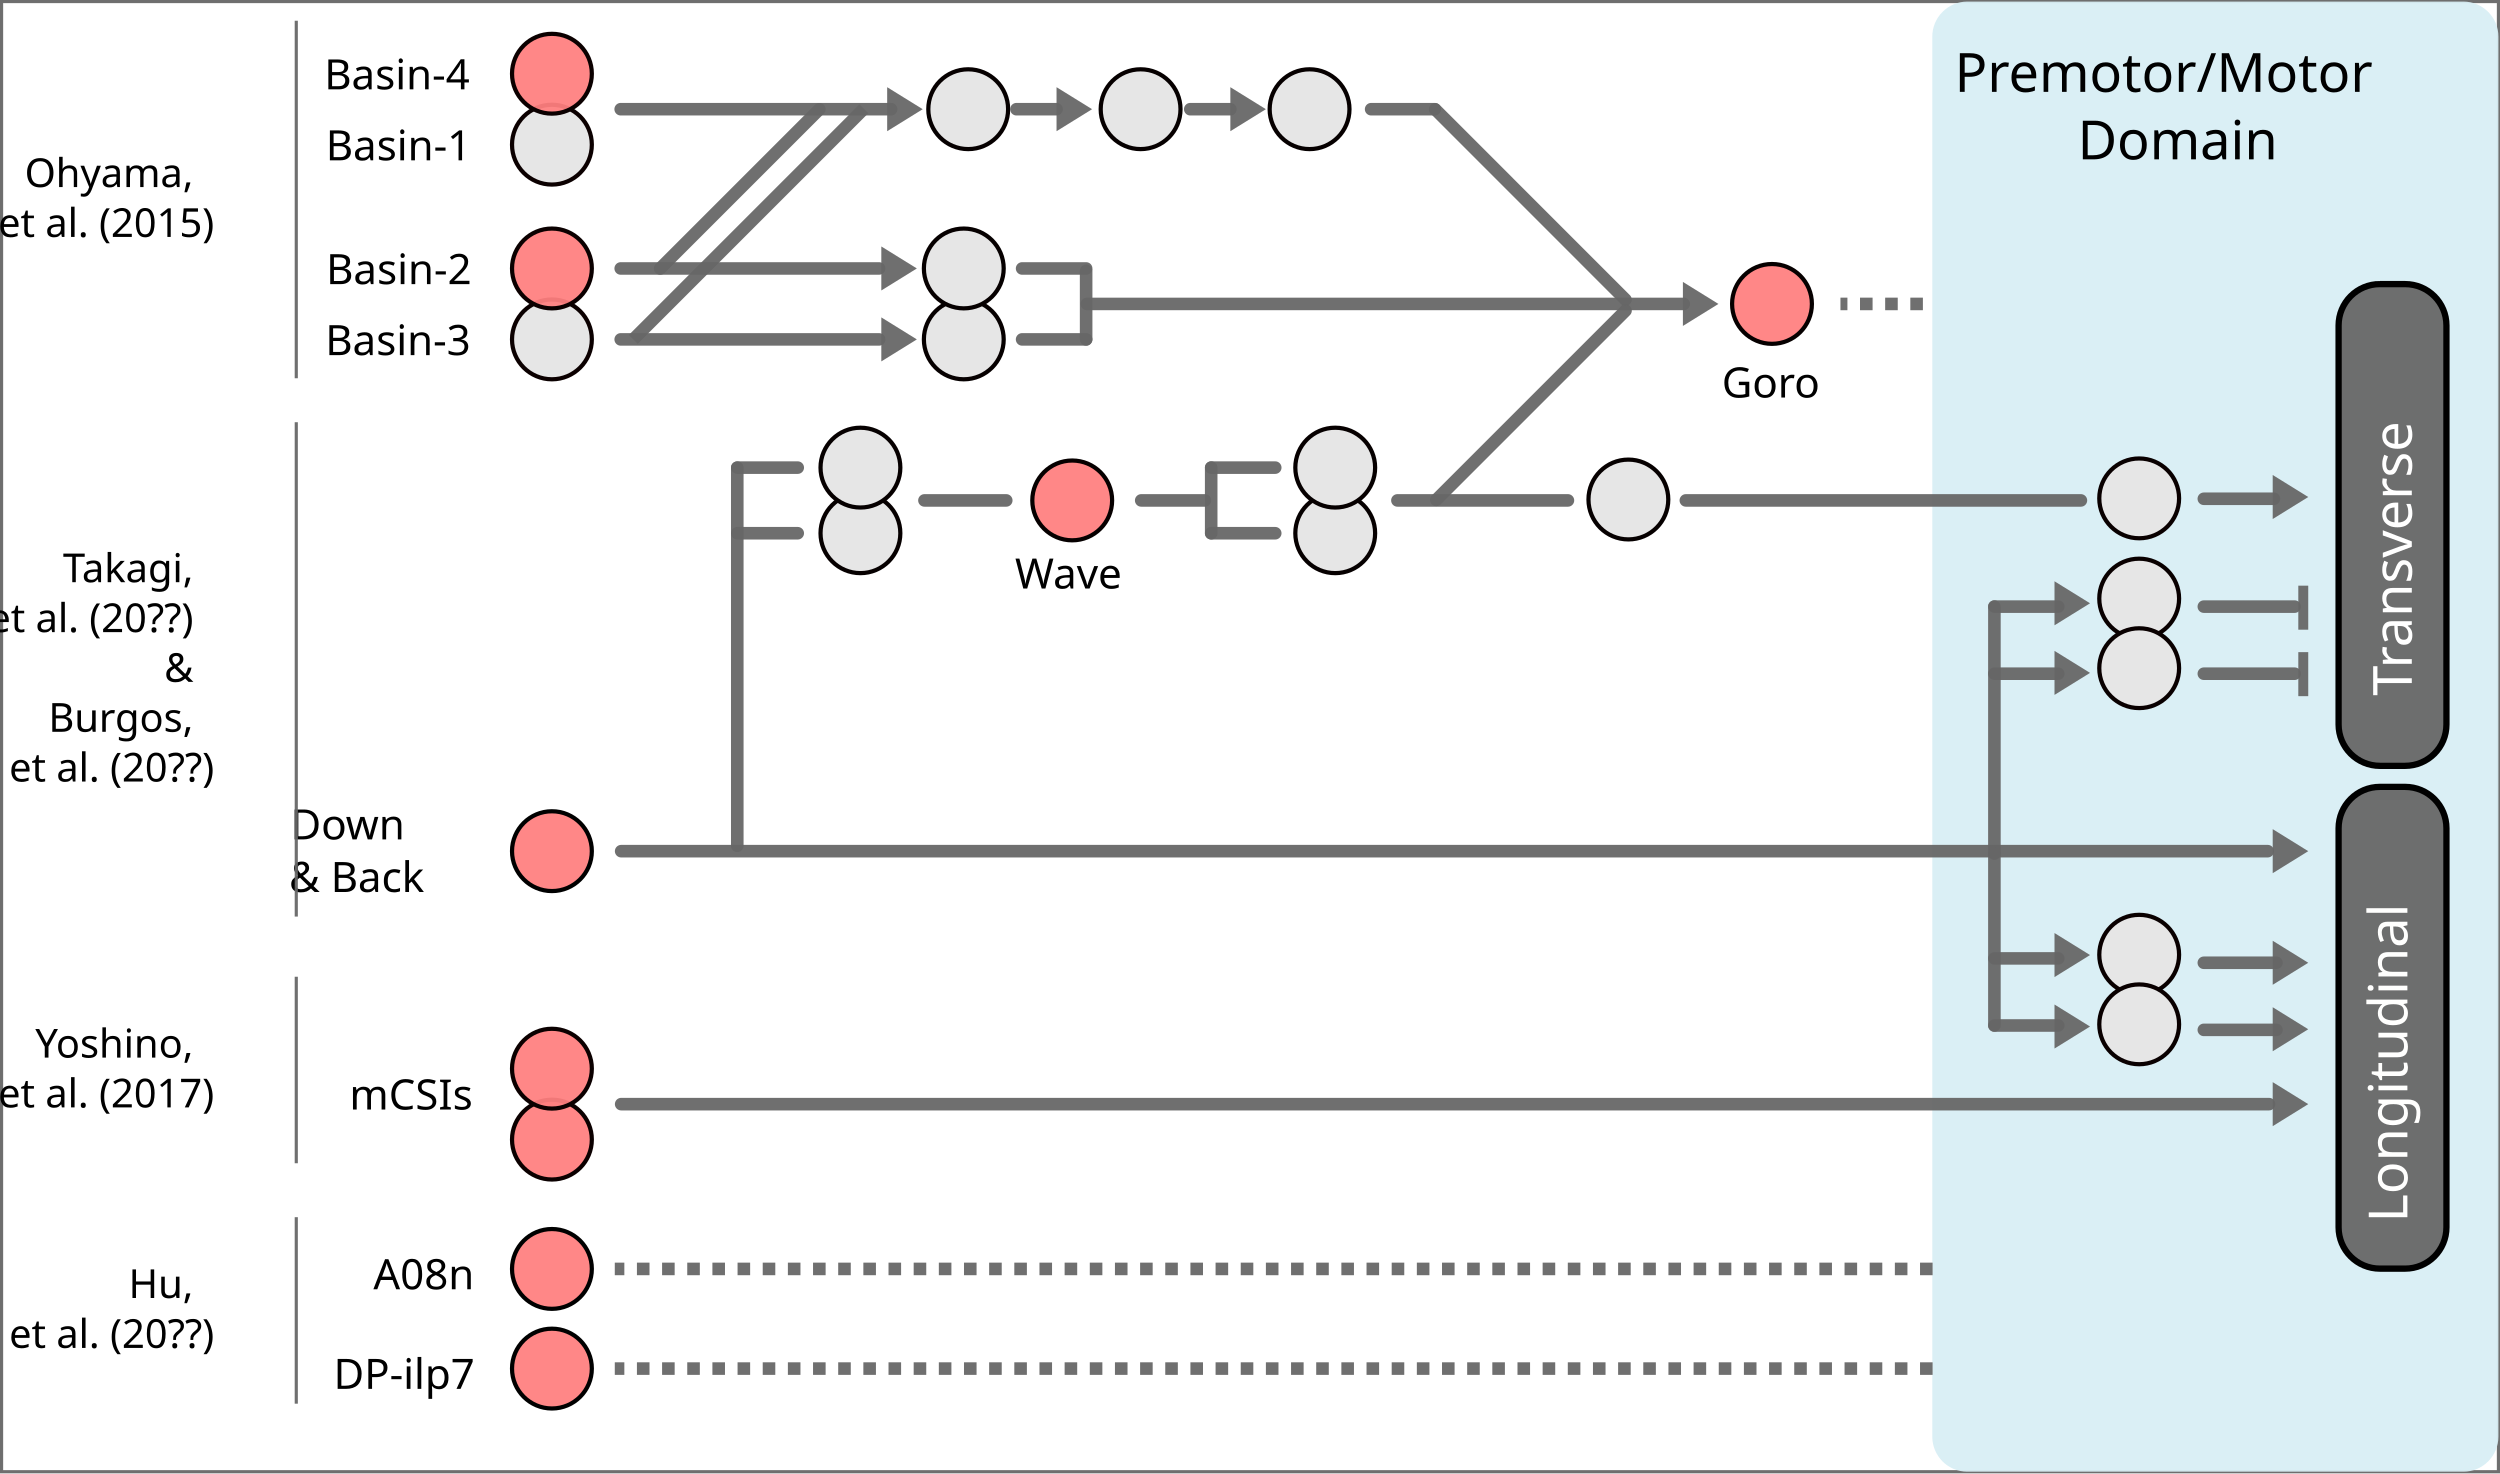
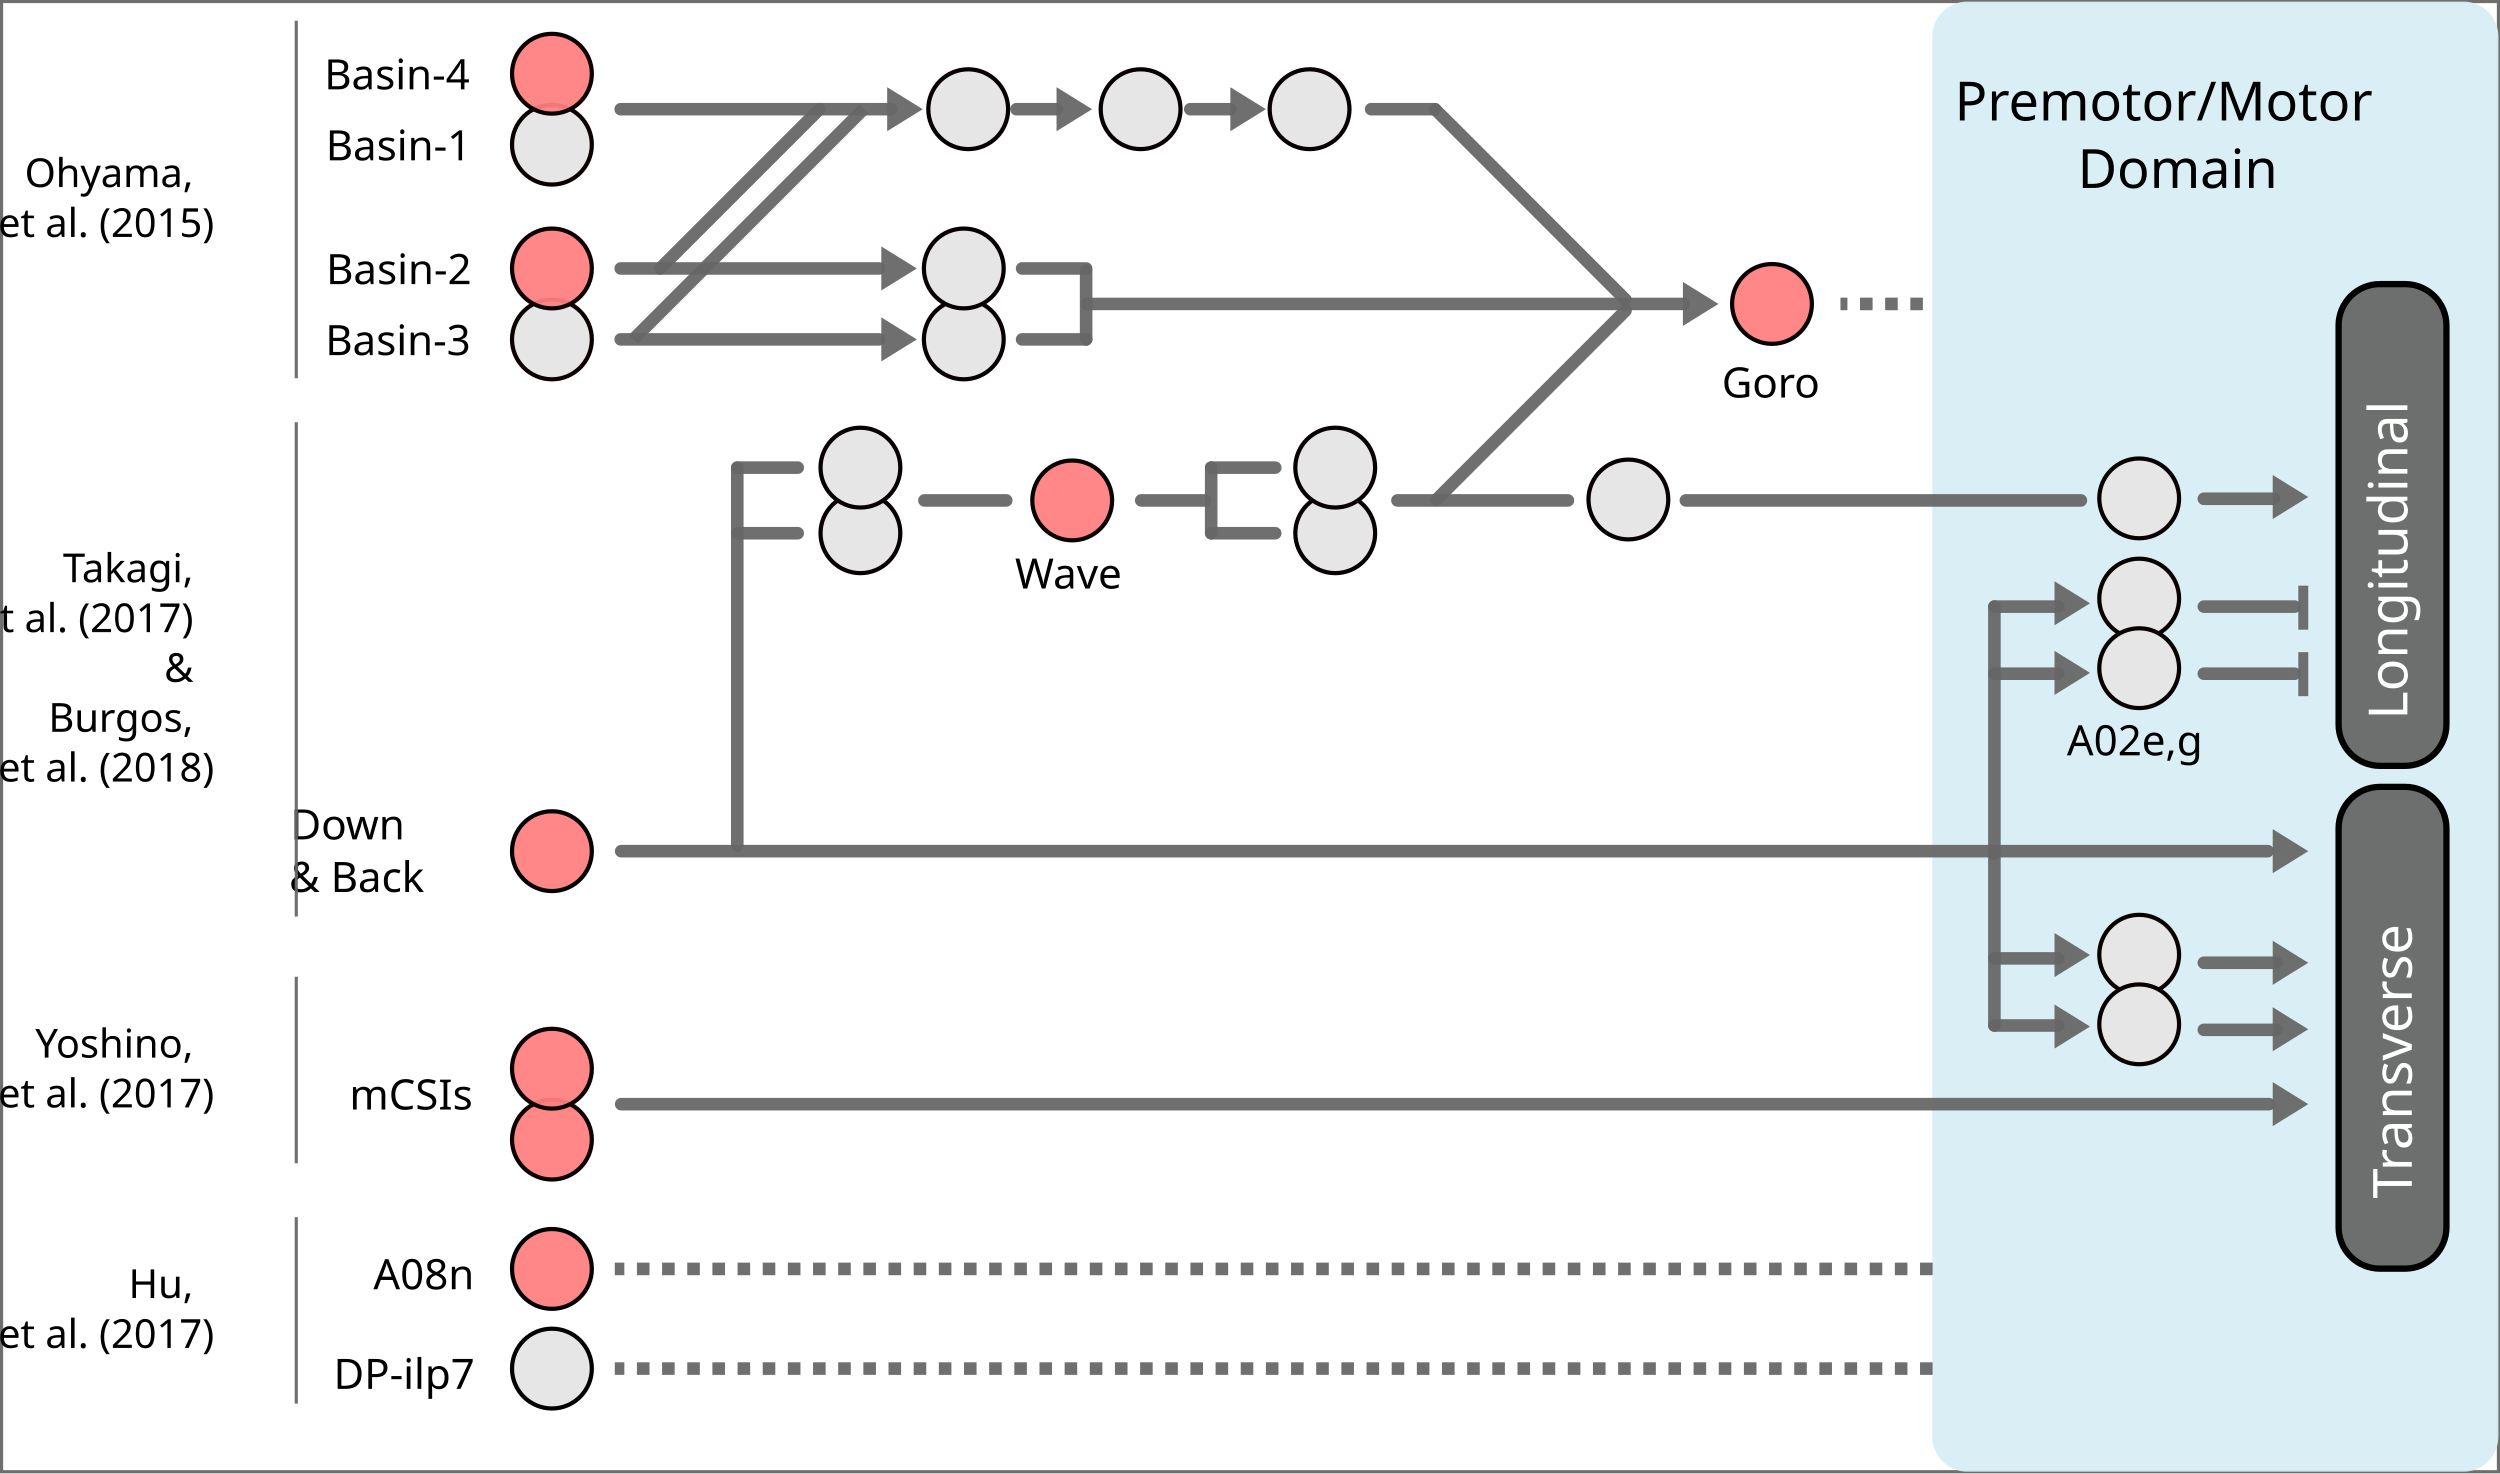
<svg xmlns="http://www.w3.org/2000/svg" width="210.265mm" height="123.91mm" viewBox="0 0 210.265 123.91" version="1.1" id="svg8">
  <defs id="defs2" />
  <g id="layer1" transform="translate(0.1322917,0.1322917)">
    <rect style="opacity:1;fill:#ffffff;fill-opacity:0.966;stroke:#666666;stroke-width:0.265;stroke-linecap:round;stroke-linejoin:miter;stroke-miterlimit:4;stroke-dasharray:none;stroke-dashoffset:0;stroke-opacity:0.941" id="rect1150" width="210" height="123.646" x="0" y="0" ry="0" />
    <rect style="opacity:1;fill:#d7eef4;fill-opacity:0.941;stroke:none;stroke-width:1.058;stroke-linecap:round;stroke-linejoin:miter;stroke-miterlimit:4;stroke-dasharray:none;stroke-dashoffset:0;stroke-opacity:0.941" id="rect999" width="47.616" height="123.646" x="162.384" y="0" ry="2.95" />
    <circle r="3.356" cy="71.456" cx="46.288" id="circle817" style="opacity:1;fill:#ff8080;fill-opacity:0.941;stroke:#000000;stroke-width:0.354;stroke-miterlimit:4;stroke-dasharray:none;stroke-dashoffset:0;stroke-opacity:1" />
    <circle r="3.356" cy="28.413" cx="46.288" id="circle821" style="opacity:1;fill:#e6e6e6;fill-opacity:1;stroke:#0b0000;stroke-width:0.354;stroke-miterlimit:4;stroke-dasharray:none;stroke-dashoffset:0;stroke-opacity:1" />
    <text xml:space="preserve" style="font-style:normal;font-weight:normal;font-size:3.535px;line-height:1.25;font-family:sans-serif;letter-spacing:0px;word-spacing:0px;fill:#000000;fill-opacity:1;stroke:none;stroke-width:0.112" x="27.297" y="23.765" id="text829">
      <tspan id="tspan827" x="27.297" y="23.765" style="stroke-width:0.112">Basin-2</tspan>
    </text>
    <text id="text833" y="29.731" x="27.227" style="font-style:normal;font-weight:normal;font-size:3.535px;line-height:1.25;font-family:sans-serif;letter-spacing:0px;word-spacing:0px;fill:#000000;fill-opacity:1;stroke:none;stroke-width:0.112" xml:space="preserve">
      <tspan style="stroke-width:0.112" y="29.731" x="27.227" id="tspan831">Basin-3</tspan>
    </text>
    <text id="text837" y="7.386" x="27.142" style="font-style:normal;font-weight:normal;font-size:3.535px;line-height:1.25;font-family:sans-serif;letter-spacing:0px;word-spacing:0px;fill:#000000;fill-opacity:1;stroke:none;stroke-width:0.112" xml:space="preserve">
      <tspan style="stroke-width:0.112" y="7.386" x="27.142" id="tspan835">Basin-4</tspan>
    </text>
    <text xml:space="preserve" style="font-style:normal;font-weight:normal;font-size:3.535px;line-height:1.25;font-family:sans-serif;letter-spacing:0px;word-spacing:0px;fill:#000000;fill-opacity:1;stroke:none;stroke-width:0.112" x="27.27" y="13.353" id="text841">
      <tspan id="tspan839" x="27.27" y="13.353" style="stroke-width:0.112">Basin-1</tspan>
    </text>
    <text id="text871" y="70.47" x="40.142" style="font-style:normal;font-weight:normal;font-size:3.535px;line-height:1.25;font-family:sans-serif;letter-spacing:0px;word-spacing:0px;fill:#000000;fill-opacity:1;stroke:none;stroke-width:0.112" xml:space="preserve">
      <tspan style="text-align:end;text-anchor:end;stroke-width:0.112" y="70.47" x="41.267" id="tspan869">Down </tspan>
      <tspan style="text-align:end;text-anchor:end;stroke-width:0.112" y="74.888" x="40.142" id="tspan1030">&amp; Back</tspan>
    </text>
    <circle r="3.356" cy="44.716" cx="72.235" id="circle873" style="opacity:1;fill:#e6e6e6;fill-opacity:1;stroke:#060000;stroke-width:0.354;stroke-miterlimit:4;stroke-dasharray:none;stroke-dashoffset:0;stroke-opacity:1" />
    <circle style="opacity:1;fill:#e6e6e6;fill-opacity:1;stroke:#060000;stroke-width:0.354;stroke-miterlimit:4;stroke-dasharray:none;stroke-dashoffset:0;stroke-opacity:1" id="circle875" cx="72.235" cy="39.197" r="3.356" />
    <circle style="opacity:1;fill:#ff8080;fill-opacity:0.941;stroke:#060000;stroke-width:0.354;stroke-miterlimit:4;stroke-dasharray:none;stroke-dashoffset:0;stroke-opacity:1" id="circle877" cx="90.047" cy="41.956" r="3.356" />
    <g id="g1078" transform="translate(5.479025)" style="fill:#e6e6e6;fill-opacity:1">
      <circle r="3.356" cy="28.413" cx="75.449" id="circle879" style="opacity:1;fill:#e6e6e6;fill-opacity:1;stroke:#060000;stroke-width:0.354;stroke-miterlimit:4;stroke-dasharray:none;stroke-dashoffset:0;stroke-opacity:1" />
      <circle style="opacity:1;fill:#e6e6e6;fill-opacity:1;stroke:#060000;stroke-width:0.354;stroke-miterlimit:4;stroke-dasharray:none;stroke-dashoffset:0;stroke-opacity:1" id="circle881" cx="75.449" cy="22.447" r="3.356" />
    </g>
    <circle r="3.356" cy="25.43" cx="148.903" id="circle883" style="opacity:1;fill:#ff8080;fill-opacity:0.941;stroke:#060000;stroke-width:0.354;stroke-miterlimit:4;stroke-dasharray:none;stroke-dashoffset:0;stroke-opacity:1" />
    <text xml:space="preserve" style="font-style:normal;font-weight:normal;font-size:3.535px;line-height:1.25;font-family:sans-serif;letter-spacing:0px;word-spacing:0px;fill:#000000;fill-opacity:1;stroke:none;stroke-width:0.112" x="29.256" y="93.191" id="text889">
      <tspan id="tspan887" x="29.256" y="93.191" style="stroke-width:0.112">mCSIs</tspan>
    </text>
    <circle style="opacity:1;fill:#ff8080;fill-opacity:0.941;stroke:#000000;stroke-width:0.354;stroke-miterlimit:4;stroke-dasharray:none;stroke-dashoffset:0;stroke-opacity:1" id="circle891" cx="46.288" cy="106.592" r="3.356" />
    <text xml:space="preserve" style="font-style:normal;font-weight:normal;font-size:3.535px;line-height:1.25;font-family:sans-serif;letter-spacing:0px;word-spacing:0px;fill:#000000;fill-opacity:1;stroke:none;stroke-width:0.112" x="31.27" y="108.301" id="text895">
      <tspan id="tspan893" x="31.27" y="108.301" style="stroke-width:0.112">A08n</tspan>
    </text>
-     <circle r="3.356" cy="114.974" cx="46.288" id="circle897" style="opacity:1;fill:#ff8080;fill-opacity:0.941;stroke:#000000;stroke-width:0.354;stroke-miterlimit:4;stroke-dasharray:none;stroke-dashoffset:0;stroke-opacity:1" />
+     <circle r="3.356" cy="114.974" cx="46.288" id="circle897" style="opacity:1;fill:#e6e6e6;fill-opacity:1;stroke:#000000;stroke-width:0.354;stroke-miterlimit:4;stroke-dasharray:none;stroke-dashoffset:0;stroke-opacity:1" />
    <text id="text901" y="116.683" x="27.922" style="font-style:normal;font-weight:normal;font-size:3.535px;line-height:1.25;font-family:sans-serif;letter-spacing:0px;word-spacing:0px;fill:#000000;fill-opacity:1;stroke:none;stroke-width:0.112" xml:space="preserve">
      <tspan style="stroke-width:0.112" y="116.683" x="27.922" id="tspan899">DP-ilp7</tspan>
    </text>
    <circle style="opacity:1;fill:#e6e6e6;fill-opacity:1;stroke:#090000;stroke-width:0.354;stroke-miterlimit:4;stroke-dasharray:none;stroke-dashoffset:0;stroke-opacity:1" id="circle905" cx="179.786" cy="50.212" r="3.356" />
    <circle r="3.356" cy="56.066" cx="179.786" id="circle907" style="opacity:1;fill:#e6e6e6;fill-opacity:1;stroke:#090000;stroke-width:0.354;stroke-miterlimit:4;stroke-dasharray:none;stroke-dashoffset:0;stroke-opacity:1" />
    <circle style="opacity:1;fill:#e6e6e6;fill-opacity:1;stroke:#060000;stroke-width:0.354;stroke-miterlimit:4;stroke-dasharray:none;stroke-dashoffset:0;stroke-opacity:1" id="circle909" cx="136.824" cy="41.879" r="3.356" />
    <path style="fill:none;stroke:#666666;stroke-width:1.058;stroke-linecap:round;stroke-linejoin:miter;stroke-miterlimit:4;stroke-dasharray:none;stroke-opacity:0.941" d="M 52.111,71.456 H 190.598" id="path911" />
    <path id="path925" d="m 172.984,50.888 h -5.376" style="fill:none;stroke:#666666;stroke-width:1.058;stroke-linecap:round;stroke-linejoin:miter;stroke-miterlimit:4;stroke-dasharray:none;stroke-opacity:0.941" />
    <path style="fill:none;stroke:#666666;stroke-width:1.058;stroke-linecap:round;stroke-linejoin:miter;stroke-miterlimit:4;stroke-dasharray:none;stroke-opacity:0.941" d="m 172.984,56.531 h -5.376" id="path927" />
    <path id="path935" d="M 61.877,71 V 39.205" style="fill:none;stroke:#666666;stroke-width:1.058;stroke-linecap:round;stroke-linejoin:miter;stroke-miterlimit:4;stroke-dasharray:none;stroke-opacity:0.941" />
    <path style="fill:none;stroke:#666666;stroke-width:1.058;stroke-linecap:round;stroke-linejoin:miter;stroke-miterlimit:4;stroke-dasharray:none;stroke-opacity:0.941" d="M 66.962,39.197 H 61.877" id="path937" />
    <path id="path945" d="M 66.962,44.716 H 61.877" style="fill:none;stroke:#666666;stroke-width:1.058;stroke-linecap:round;stroke-linejoin:miter;stroke-miterlimit:4;stroke-dasharray:none;stroke-opacity:0.941" />
    <path id="path955" d="M 84.499,41.956 H 77.619" style="fill:none;stroke:#666666;stroke-width:1.058;stroke-linecap:round;stroke-linejoin:miter;stroke-miterlimit:4;stroke-dasharray:none;stroke-opacity:0.941" />
    <path style="opacity:1;fill:#666666;fill-opacity:0.941;stroke:none;stroke-width:13.032;stroke-miterlimit:4;stroke-dasharray:none;stroke-dashoffset:0;stroke-opacity:1" id="path957" d="m -43.514,15.435 9.115,34.019 -34.019,-9.115 z" transform="matrix(0.02536301,0.1015702,-0.09465602,0.02721565,146.9628,29.4298)" />
    <path style="fill:none;stroke:#666666;stroke-width:1.058;stroke-linecap:round;stroke-linejoin:miter;stroke-miterlimit:4;stroke-dasharray:none;stroke-opacity:0.941" d="M 141.477,25.43 H 91.283" id="path959" />
    <g id="g1092" style="fill:#e6e6e6;fill-opacity:1">
      <circle r="3.356" cy="44.716" cx="112.168" id="circle961" style="opacity:1;fill:#e6e6e6;fill-opacity:1;stroke:#060000;stroke-width:0.354;stroke-miterlimit:4;stroke-dasharray:none;stroke-dashoffset:0;stroke-opacity:1" />
      <circle style="opacity:1;fill:#e6e6e6;fill-opacity:1;stroke:#060000;stroke-width:0.354;stroke-miterlimit:4;stroke-dasharray:none;stroke-dashoffset:0;stroke-opacity:1" id="circle963" cx="112.168" cy="39.197" r="3.356" />
    </g>
    <path style="fill:none;stroke:#666666;stroke-width:1.058;stroke-linecap:round;stroke-linejoin:miter;stroke-miterlimit:4;stroke-dasharray:none;stroke-opacity:0.941" d="M 101.207,41.956 H 95.85" id="path978" />
    <path id="path984" d="m 107.122,39.197 h -5.385" style="fill:none;stroke:#666666;stroke-width:1.058;stroke-linecap:round;stroke-linejoin:miter;stroke-miterlimit:4;stroke-dasharray:none;stroke-opacity:0.941" />
    <path style="fill:none;stroke:#666666;stroke-width:1.058;stroke-linecap:round;stroke-linejoin:miter;stroke-miterlimit:4;stroke-dasharray:none;stroke-opacity:0.941" d="m 107.122,44.716 h -5.385" id="path988" />
    <path id="path990" d="M 101.736,44.716 V 39.197" style="fill:none;stroke:#666666;stroke-width:1.058;stroke-linecap:round;stroke-linejoin:miter;stroke-miterlimit:4;stroke-dasharray:none;stroke-opacity:0.941" />
    <path style="fill:none;stroke:#666666;stroke-width:1.058;stroke-linecap:round;stroke-linejoin:miter;stroke-miterlimit:4;stroke-dasharray:none;stroke-opacity:0.941" d="M 131.739,41.956 H 117.399" id="path994" />
    <path id="path996" d="M 120.669,41.906 136.584,25.992" style="fill:none;stroke:#666666;stroke-width:1.058;stroke-linecap:round;stroke-linejoin:miter;stroke-miterlimit:4;stroke-dasharray:none;stroke-opacity:0.941" />
    <path id="path998" d="M 161.595,25.43 H 154.661" style="fill:none;stroke:#666666;stroke-width:1.058;stroke-linecap:butt;stroke-linejoin:miter;stroke-miterlimit:4;stroke-dasharray:1.058, 1.058;stroke-dashoffset:0;stroke-opacity:0.941" />
    <path transform="matrix(0.02536301,0.1015702,-0.09465602,0.02721565,79.54509,26.44655)" d="m -43.514,15.435 9.115,34.019 -34.019,-9.115 z" id="path1000" style="opacity:1;fill:#666666;fill-opacity:0.941;stroke:none;stroke-width:13.032;stroke-miterlimit:4;stroke-dasharray:none;stroke-dashoffset:0;stroke-opacity:1" />
    <path id="path1002" d="M 73.804,22.447 H 52.073" style="fill:none;stroke:#666666;stroke-width:1.058;stroke-linecap:round;stroke-linejoin:miter;stroke-miterlimit:4;stroke-dasharray:none;stroke-opacity:0.941" />
    <path style="opacity:1;fill:#666666;fill-opacity:0.941;stroke:none;stroke-width:13.032;stroke-miterlimit:4;stroke-dasharray:none;stroke-dashoffset:0;stroke-opacity:1" id="path1004" d="m -43.514,15.435 9.115,34.019 -34.019,-9.115 z" transform="matrix(0.02536301,0.1015702,-0.09465602,0.02721565,79.54509,32.41304)" />
    <path style="fill:none;stroke:#666666;stroke-width:1.058;stroke-linecap:round;stroke-linejoin:miter;stroke-miterlimit:4;stroke-dasharray:none;stroke-opacity:0.941" d="M 73.804,28.413 H 52.073" id="path1006" />
    <path style="fill:none;stroke:#666666;stroke-width:1.058;stroke-linecap:round;stroke-linejoin:miter;stroke-miterlimit:4;stroke-dasharray:none;stroke-opacity:0.941" d="M 74.813,9.052 H 52.071" id="path1010" />
    <path transform="matrix(0.02536301,0.1015702,-0.09465602,0.02721565,80.03759,13.05141)" d="m -43.514,15.435 9.115,34.019 -34.019,-9.115 z" id="path1012" style="opacity:1;fill:#666666;fill-opacity:0.941;stroke:none;stroke-width:13.032;stroke-miterlimit:4;stroke-dasharray:none;stroke-dashoffset:0;stroke-opacity:1" />
    <path style="fill:none;stroke:#666666;stroke-width:1.058;stroke-linecap:butt;stroke-linejoin:miter;stroke-miterlimit:4;stroke-dasharray:none;stroke-opacity:0.941" d="M 53.131,28.413 72.531,9.013" id="path1016" />
    <path id="path1022" d="M 55.391,22.447 68.779,9.059" style="fill:none;stroke:#666666;stroke-width:1.058;stroke-linecap:round;stroke-linejoin:miter;stroke-miterlimit:4;stroke-dasharray:none;stroke-opacity:0.941" />
    <circle style="opacity:1;fill:#e6e6e6;fill-opacity:1;stroke:#060000;stroke-width:0.354;stroke-miterlimit:4;stroke-dasharray:none;stroke-dashoffset:0;stroke-opacity:1" id="circle1026" cx="81.3" cy="9.052" r="3.356" />
    <circle r="3.356" cy="9.052" cx="95.799" id="circle1028" style="opacity:1;fill:#e6e6e6;fill-opacity:1;stroke:#060000;stroke-width:0.354;stroke-miterlimit:4;stroke-dasharray:none;stroke-dashoffset:0;stroke-opacity:1" />
    <circle style="opacity:1;fill:#e6e6e6;fill-opacity:1;stroke:#060000;stroke-width:0.354;stroke-miterlimit:4;stroke-dasharray:none;stroke-dashoffset:0;stroke-opacity:1" id="circle1030" cx="110.01" cy="9.052" r="3.356" />
    <path transform="matrix(0.02536301,0.1015702,-0.09465602,0.02721565,196.5693,75.45543)" d="m -43.514,15.435 9.115,34.019 -34.019,-9.115 z" id="path1044" style="opacity:1;fill:#666666;fill-opacity:0.941;stroke:none;stroke-width:13.032;stroke-miterlimit:4;stroke-dasharray:none;stroke-dashoffset:0;stroke-opacity:1" />
    <path transform="matrix(0.02536301,0.1015702,-0.09465602,0.02721565,94.28257,13.05141)" d="m -43.514,15.435 9.115,34.019 -34.019,-9.115 z" id="path1046" style="opacity:1;fill:#666666;fill-opacity:0.941;stroke:none;stroke-width:13.032;stroke-miterlimit:4;stroke-dasharray:none;stroke-dashoffset:0;stroke-opacity:1" />
    <path id="path1048" d="M 88.729,9.052 H 85.357" style="fill:none;stroke:#666666;stroke-width:1.058;stroke-linecap:round;stroke-linejoin:miter;stroke-miterlimit:4;stroke-dasharray:none;stroke-opacity:0.941" />
    <path style="opacity:1;fill:#666666;fill-opacity:0.941;stroke:none;stroke-width:13.032;stroke-miterlimit:4;stroke-dasharray:none;stroke-dashoffset:0;stroke-opacity:1" id="path1052" d="m -43.514,15.435 9.115,34.019 -34.019,-9.115 z" transform="matrix(0.02536301,0.1015702,-0.09465602,0.02721565,108.9005,13.05141)" />
    <path style="fill:none;stroke:#666666;stroke-width:1.058;stroke-linecap:round;stroke-linejoin:miter;stroke-miterlimit:4;stroke-dasharray:none;stroke-opacity:0.941" d="M 103.347,9.052 H 99.975" id="path1054" />
    <path style="fill:none;stroke:#666666;stroke-width:1.058;stroke-linecap:round;stroke-linejoin:miter;stroke-miterlimit:4;stroke-dasharray:none;stroke-opacity:0.941" d="M 120.577,9.066 136.578,25.068" id="path1056" />
    <text id="text1060" y="49.368" x="85.232" style="font-style:normal;font-weight:normal;font-size:3.535px;line-height:1.25;font-family:sans-serif;letter-spacing:0px;word-spacing:0px;fill:#000000;fill-opacity:1;stroke:none;stroke-width:0.112" xml:space="preserve">
      <tspan style="stroke-width:0.112" y="49.368" x="85.232" id="tspan1058">Wave</tspan>
    </text>
    <text xml:space="preserve" style="font-style:normal;font-weight:normal;font-size:3.535px;line-height:1.25;font-family:sans-serif;letter-spacing:0px;word-spacing:0px;fill:#000000;fill-opacity:1;stroke:none;stroke-width:0.112" x="144.678" y="33.307" id="text1064">
      <tspan id="tspan1062" x="144.678" y="33.307" style="stroke-width:0.112">Goro</tspan>
    </text>
    <path id="path1066" d="M 52.112,92.733 H 190.709" style="fill:none;stroke:#666666;stroke-width:1.058;stroke-linecap:round;stroke-linejoin:miter;stroke-miterlimit:4;stroke-dasharray:none;stroke-opacity:0.941" />
    <path style="opacity:1;fill:#666666;fill-opacity:0.941;stroke:none;stroke-width:13.032;stroke-miterlimit:4;stroke-dasharray:none;stroke-dashoffset:0;stroke-opacity:1" id="path1068" d="m -43.514,15.435 9.115,34.019 -34.019,-9.115 z" transform="matrix(0.02536301,0.1015702,-0.09465602,0.02721565,196.5693,96.7324)" />
    <flowRoot xml:space="preserve" id="flowRoot1082" style="font-style:normal;font-weight:normal;font-size:40px;line-height:1.25;font-family:sans-serif;letter-spacing:0px;word-spacing:0px;fill:#000000;fill-opacity:1;stroke:none">
      <flowRegion id="flowRegion1084">
        <rect id="rect1086" width="84.348" height="559.119" x="830.345" y="-19.458" />
      </flowRegion>
      <flowPara id="flowPara1088" />
    </flowRoot>
    <path style="fill:none;stroke:#666666;stroke-width:1.058;stroke-linecap:round;stroke-linejoin:miter;stroke-miterlimit:4;stroke-dasharray:none;stroke-opacity:0.941" d="M 167.609,71.667 V 50.888" id="path1094" />
    <path transform="matrix(0.02536301,0.1015702,-0.09465602,0.02721565,178.2169,54.60758)" d="m -43.514,15.435 9.115,34.019 -34.019,-9.115 z" id="path1096" style="opacity:1;fill:#666666;fill-opacity:0.941;stroke:none;stroke-width:13.032;stroke-miterlimit:4;stroke-dasharray:none;stroke-dashoffset:0;stroke-opacity:1" />
    <path style="opacity:1;fill:#666666;fill-opacity:0.941;stroke:none;stroke-width:13.032;stroke-miterlimit:4;stroke-dasharray:none;stroke-dashoffset:0;stroke-opacity:1" id="path1098" d="m -43.514,15.435 9.115,34.019 -34.019,-9.115 z" transform="matrix(0.02536301,0.1015702,-0.09465602,0.02721565,178.2169,60.46137)" />
    <path style="fill:none;stroke:#666666;stroke-width:0.265;stroke-linecap:butt;stroke-linejoin:miter;stroke-miterlimit:4;stroke-dasharray:none;stroke-opacity:0.941" d="M 24.786,1.612 V 31.681" id="path1108" />
    <path id="path1110" d="M 24.786,35.379 V 76.956" style="fill:none;stroke:#666666;stroke-width:0.265;stroke-linecap:butt;stroke-linejoin:miter;stroke-miterlimit:4;stroke-dasharray:none;stroke-opacity:0.941" />
    <path style="fill:none;stroke:#666666;stroke-width:0.265;stroke-linecap:butt;stroke-linejoin:miter;stroke-miterlimit:4;stroke-dasharray:none;stroke-opacity:0.941" d="M 24.786,82.018 V 97.704" id="path1112" />
    <path id="path1116" d="m 174.883,41.956 h -33.226" style="fill:none;stroke:#666666;stroke-width:1.058;stroke-linecap:round;stroke-linejoin:miter;stroke-miterlimit:4;stroke-dasharray:none;stroke-opacity:0.941" />
    <circle r="3.356" cy="41.784" cx="179.786" id="circle1120" style="opacity:1;fill:#e6e6e6;fill-opacity:1;stroke:#090000;stroke-width:0.354;stroke-miterlimit:4;stroke-dasharray:none;stroke-dashoffset:0;stroke-opacity:1" />
    <path style="opacity:1;fill:none;fill-opacity:0.941;stroke:#666666;stroke-width:1.058;stroke-linejoin:round;stroke-miterlimit:4;stroke-dasharray:none;stroke-dashoffset:0;stroke-opacity:0.941" id="path1126" d="m -44.598,4.352 -6.118,14.769 -14.769,6.118 -14.769,-6.118 -6.118,-14.769 6.118,-14.769 14.769,-6.118 14.769,6.118 z" />
    <path style="fill:none;stroke:#000000;stroke-width:0.265px;stroke-linecap:butt;stroke-linejoin:miter;stroke-opacity:1" d="m -122.142,40.622 h 15.568" id="path1128" />
    <path style="fill:none;stroke:#000000;stroke-width:1.058;stroke-linecap:butt;stroke-linejoin:round;stroke-miterlimit:0;stroke-dasharray:none;stroke-opacity:1" d="m -106.574,40.622 9.65,-9.65 6.036,6.036 h 1.636 9.588" id="path1130" />
    <path style="fill:none;stroke:#666666;stroke-width:1.058;stroke-linecap:round;stroke-linejoin:miter;stroke-miterlimit:4;stroke-dasharray:none;stroke-opacity:0.941" d="m 192.863,50.888 h -7.64" id="path1132" />
    <path id="path1134" d="m 192.863,56.531 h -7.64" style="fill:none;stroke:#666666;stroke-width:1.058;stroke-linecap:round;stroke-linejoin:miter;stroke-miterlimit:4;stroke-dasharray:none;stroke-opacity:0.941" />
    <path style="color:#000000;font-style:normal;font-variant:normal;font-weight:normal;font-stretch:normal;font-size:medium;line-height:normal;font-family:sans-serif;font-variant-ligatures:normal;font-variant-position:normal;font-variant-caps:normal;font-variant-numeric:normal;font-variant-alternates:normal;font-feature-settings:normal;text-indent:0;text-align:start;text-decoration:none;text-decoration-line:none;text-decoration-style:solid;text-decoration-color:#000000;letter-spacing:normal;word-spacing:normal;text-transform:none;writing-mode:lr-tb;direction:ltr;text-orientation:mixed;dominant-baseline:auto;baseline-shift:baseline;text-anchor:start;white-space:normal;shape-padding:0;clip-rule:nonzero;display:inline;overflow:visible;visibility:visible;opacity:1;isolation:auto;mix-blend-mode:normal;color-interpolation:sRGB;color-interpolation-filters:linearRGB;solid-color:#000000;solid-opacity:1;vector-effect:none;fill:#666666;fill-opacity:0.941;fill-rule:nonzero;stroke:none;stroke-width:1.058;stroke-linecap:round;stroke-linejoin:miter;stroke-miterlimit:4;stroke-dasharray:none;stroke-dashoffset:0;stroke-opacity:1;color-rendering:auto;image-rendering:auto;shape-rendering:auto;text-rendering:auto;enable-background:accumulate" d="m 193.169,49.126 v 3.703 h 0.836 v -3.703 z" id="path1174" />
    <path id="path1192" d="m 193.169,54.716 v 3.703 h 0.836 v -3.703 z" style="color:#000000;font-style:normal;font-variant:normal;font-weight:normal;font-stretch:normal;font-size:medium;line-height:normal;font-family:sans-serif;font-variant-ligatures:normal;font-variant-position:normal;font-variant-caps:normal;font-variant-numeric:normal;font-variant-alternates:normal;font-feature-settings:normal;text-indent:0;text-align:start;text-decoration:none;text-decoration-line:none;text-decoration-style:solid;text-decoration-color:#000000;letter-spacing:normal;word-spacing:normal;text-transform:none;writing-mode:lr-tb;direction:ltr;text-orientation:mixed;dominant-baseline:auto;baseline-shift:baseline;text-anchor:start;white-space:normal;shape-padding:0;clip-rule:nonzero;display:inline;overflow:visible;visibility:visible;opacity:1;isolation:auto;mix-blend-mode:normal;color-interpolation:sRGB;color-interpolation-filters:linearRGB;solid-color:#000000;solid-opacity:1;vector-effect:none;fill:#666666;fill-opacity:0.941;fill-rule:nonzero;stroke:none;stroke-width:1.058;stroke-linecap:round;stroke-linejoin:miter;stroke-miterlimit:4;stroke-dasharray:none;stroke-dashoffset:0;stroke-opacity:1;color-rendering:auto;image-rendering:auto;shape-rendering:auto;text-rendering:auto;enable-background:accumulate" />
    <path id="path942" d="m 191.12,41.818 h -5.897" style="fill:none;stroke:#666666;stroke-width:1.058;stroke-linecap:round;stroke-linejoin:miter;stroke-miterlimit:4;stroke-dasharray:none;stroke-opacity:0.941" />
    <path style="fill:none;stroke:#666666;stroke-width:1.058;stroke-linecap:round;stroke-linejoin:miter;stroke-miterlimit:4;stroke-dasharray:none;stroke-opacity:0.941" d="m 172.984,80.474 h -5.376" id="path946" />
    <path id="path948" d="m 172.984,86.117 h -5.376" style="fill:none;stroke:#666666;stroke-width:1.058;stroke-linecap:round;stroke-linejoin:miter;stroke-miterlimit:4;stroke-dasharray:none;stroke-opacity:0.941" />
    <path id="path950" d="M 167.609,86.117 V 71.667" style="fill:none;stroke:#666666;stroke-width:1.058;stroke-linecap:round;stroke-linejoin:miter;stroke-miterlimit:4;stroke-dasharray:none;stroke-opacity:0.941" />
    <path style="opacity:1;fill:#666666;fill-opacity:0.941;stroke:none;stroke-width:13.032;stroke-miterlimit:4;stroke-dasharray:none;stroke-dashoffset:0;stroke-opacity:1" id="path952" d="m -43.514,15.435 9.115,34.019 -34.019,-9.115 z" transform="matrix(0.02536301,0.1015702,-0.09465602,0.02721565,178.2169,84.19291)" />
    <path transform="matrix(0.02536301,0.1015702,-0.09465602,0.02721565,178.2169,90.20493)" d="m -43.514,15.435 9.115,34.019 -34.019,-9.115 z" id="path954" style="opacity:1;fill:#666666;fill-opacity:0.941;stroke:none;stroke-width:13.032;stroke-miterlimit:4;stroke-dasharray:none;stroke-dashoffset:0;stroke-opacity:1" />
    <circle r="3.356" cy="80.166" cx="179.786" id="circle956" style="opacity:1;fill:#e6e6e6;fill-opacity:1;stroke:#090000;stroke-width:0.354;stroke-miterlimit:4;stroke-dasharray:none;stroke-dashoffset:0;stroke-opacity:1" />
    <circle style="opacity:1;fill:#e6e6e6;fill-opacity:1;stroke:#090000;stroke-width:0.354;stroke-miterlimit:4;stroke-dasharray:none;stroke-dashoffset:0;stroke-opacity:1" id="circle958" cx="179.786" cy="86.02" r="3.356" />
    <path id="path960" d="m 191.337,80.843 h -6.114" style="fill:none;stroke:#666666;stroke-width:1.058;stroke-linecap:round;stroke-linejoin:miter;stroke-miterlimit:4;stroke-dasharray:none;stroke-opacity:0.941" />
    <path style="fill:none;stroke:#666666;stroke-width:1.058;stroke-linecap:round;stroke-linejoin:miter;stroke-miterlimit:4;stroke-dasharray:none;stroke-opacity:0.941" d="m 191.337,86.486 h -6.114" id="path962" />
    <path style="opacity:1;fill:#666666;fill-opacity:0.941;stroke:none;stroke-width:13.032;stroke-miterlimit:4;stroke-dasharray:none;stroke-dashoffset:0;stroke-opacity:1" id="path968" d="m -43.514,15.435 9.115,34.019 -34.019,-9.115 z" transform="matrix(0.02536301,0.1015702,-0.09465602,0.02721565,196.5693,84.84258)" />
    <path transform="matrix(0.02536301,0.1015702,-0.09465602,0.02721565,196.5693,90.43269)" d="m -43.514,15.435 9.115,34.019 -34.019,-9.115 z" id="path970" style="opacity:1;fill:#666666;fill-opacity:0.941;stroke:none;stroke-width:13.032;stroke-miterlimit:4;stroke-dasharray:none;stroke-dashoffset:0;stroke-opacity:1" />
    <path style="opacity:1;fill:#666666;fill-opacity:0.941;stroke:#000000;stroke-width:0.529;stroke-miterlimit:4;stroke-dasharray:none;stroke-dashoffset:0;stroke-opacity:1" d="m 200.038,23.762 h 2.109 c 1.928,0 3.481,1.552 3.481,3.481 V 60.799 c 0,1.928 -1.552,3.481 -3.481,3.481 h -2.109 c -1.928,0 -3.481,-1.552 -3.481,-3.481 V 27.242 c 0,-1.928 1.552,-3.481 3.481,-3.481 z" id="rect1040-3" />
    <path style="opacity:1;fill:#666666;fill-opacity:0.941;stroke:none;stroke-width:13.032;stroke-miterlimit:4;stroke-dasharray:none;stroke-dashoffset:0;stroke-opacity:1" id="path997" d="m -43.514,15.435 9.115,34.019 -34.019,-9.115 z" transform="matrix(0.02536301,0.1015702,-0.09465602,0.02721565,196.5693,45.66925)" />
-     <text id="text1003" y="7.596" x="185.972" style="font-style:normal;font-weight:normal;font-size:4.539px;line-height:1.25;font-family:sans-serif;letter-spacing:0px;word-spacing:0px;fill:#000000;fill-opacity:1;stroke:none;stroke-width:0.112" xml:space="preserve">
-       <tspan style="text-align:center;text-anchor:middle;stroke-width:0.112" y="7.596" x="185.972" id="tspan1001">Premotor/Motor</tspan>
-       <tspan style="text-align:center;text-anchor:middle;stroke-width:0.112" y="13.27" x="185.972" id="tspan1005">Domain</tspan>
+     <text id="text1003" y="10.001" x="185.972" style="font-style:normal;font-weight:normal;font-size:4.539px;line-height:1.25;font-family:sans-serif;letter-spacing:0px;word-spacing:0px;fill:#000000;fill-opacity:1;stroke:none;stroke-width:0.112" xml:space="preserve">
+       <tspan style="text-align:center;text-anchor:middle;stroke-width:0.112" y="10.001" x="185.972" id="tspan1001">Premotor/Motor</tspan>
+       <tspan style="text-align:center;text-anchor:middle;stroke-width:0.112" y="15.675" x="185.972" id="tspan1005">Domain</tspan>
    </text>
    <path style="opacity:1;fill:#666666;fill-opacity:0.941;stroke:#000000;stroke-width:0.529;stroke-miterlimit:4;stroke-dasharray:none;stroke-dashoffset:0;stroke-opacity:1" d="m 200.038,66.049 h 2.109 c 1.928,0 3.481,1.552 3.481,3.481 v 33.557 c 0,1.928 -1.552,3.481 -3.481,3.481 h -2.109 c -1.928,0 -3.481,-1.552 -3.481,-3.481 V 69.53 c 0,-1.928 1.552,-3.481 3.481,-3.481 z" id="rect1016" />
-     <text xml:space="preserve" style="font-style:normal;font-weight:normal;font-size:4.539px;line-height:1.25;font-family:sans-serif;letter-spacing:0px;word-spacing:0px;fill:#fffffe;fill-opacity:1;stroke:none;stroke-width:0.112" x="-86.319" y="202.345" id="text1022" transform="rotate(-90)">
-       <tspan id="tspan1020" x="-86.319" y="202.345" style="text-align:center;text-anchor:middle;fill:#fffffe;fill-opacity:1;stroke-width:0.112">Longitudinal</tspan>
+     <text xml:space="preserve" style="font-style:normal;font-weight:normal;font-size:4.539px;line-height:1.25;font-family:sans-serif;letter-spacing:0px;word-spacing:0px;fill:#fffffe;fill-opacity:1;stroke:none;stroke-width:0.112" x="-44.032" y="202.345" id="text1022" transform="rotate(-90)">
+       <tspan id="tspan1020" x="-44.032" y="202.345" style="text-align:center;text-anchor:middle;fill:#fffffe;fill-opacity:1;stroke-width:0.112">Longitudinal</tspan>
    </text>
-     <text transform="rotate(-90)" id="text1028" y="202.715" x="-43.893" style="font-style:normal;font-weight:normal;font-size:4.539px;line-height:1.25;font-family:sans-serif;letter-spacing:0px;word-spacing:0px;fill:#ffffff;fill-opacity:1;stroke:none;stroke-width:0.112" xml:space="preserve">
-       <tspan style="text-align:center;text-anchor:middle;fill:#ffffff;fill-opacity:1;stroke-width:0.112" y="202.715" x="-43.893" id="tspan1026">Transverse</tspan>
+     <text transform="rotate(-90)" id="text1028" y="202.715" x="-86.181" style="font-style:normal;font-weight:normal;font-size:4.539px;line-height:1.25;font-family:sans-serif;letter-spacing:0px;word-spacing:0px;fill:#ffffff;fill-opacity:1;stroke:none;stroke-width:0.112" xml:space="preserve">
+       <tspan style="text-align:center;text-anchor:middle;fill:#ffffff;fill-opacity:1;stroke-width:0.112" y="202.715" x="-86.181" id="tspan1026">Transverse</tspan>
    </text>
    <g id="g1057" transform="translate(209.9402,-66.14921)">
      <path d="m 45.219,133.249 a 3.356,3.356 0 0 1 -2.907,-1.678 3.356,3.356 0 0 1 0,-3.356 3.356,3.356 0 0 1 2.907,-1.678" id="circle1036" style="opacity:1;fill:#ff8080;fill-opacity:0.941;stroke:#000000;stroke-width:0.354;stroke-miterlimit:4;stroke-dasharray:none;stroke-dashoffset:0;stroke-opacity:1" />
      <path transform="scale(-1,1)" style="opacity:1;fill:#ffe380;fill-opacity:0.941;stroke:#000000;stroke-width:0.354;stroke-miterlimit:4;stroke-dasharray:none;stroke-dashoffset:0;stroke-opacity:1" id="path1053" d="m -45.219,133.249 a 3.356,3.356 0 0 1 -2.907,-1.678 3.356,3.356 0 0 1 0,-3.356 3.356,3.356 0 0 1 2.907,-1.678" />
    </g>
    <circle style="opacity:1;fill:#ff8080;fill-opacity:0.941;stroke:#0b0000;stroke-width:0.354;stroke-miterlimit:4;stroke-dasharray:none;stroke-dashoffset:0;stroke-opacity:1" id="circle819" cx="46.288" cy="22.447" r="3.356" />
    <g id="g1074" transform="translate(1.069078,-16.37839)" style="fill:#e6e6e6;fill-opacity:1">
      <circle r="3.356" cy="28.413" cx="45.219" id="circle1068" style="opacity:1;fill:#e6e6e6;fill-opacity:1;stroke:#0b0000;stroke-width:0.354;stroke-miterlimit:4;stroke-dasharray:none;stroke-dashoffset:0;stroke-opacity:1" />
      <circle style="opacity:1;fill:#ff8080;fill-opacity:0.941;stroke:#0b0000;stroke-width:0.354;stroke-miterlimit:4;stroke-dasharray:none;stroke-dashoffset:0;stroke-opacity:1" id="circle1070" cx="45.219" cy="22.447" r="3.356" />
    </g>
    <path id="path1080" d="m 120.537,9.052 h -5.349" style="fill:none;stroke:#666666;stroke-width:1.058;stroke-linecap:round;stroke-linejoin:miter;stroke-miterlimit:4;stroke-dasharray:none;stroke-opacity:0.941" />
    <path style="fill:none;stroke:#666666;stroke-width:1.058;stroke-linecap:round;stroke-linejoin:miter;stroke-miterlimit:4;stroke-dasharray:none;stroke-opacity:0.941" d="m 85.833,22.447 h 5.385" id="path1084" />
    <path id="path1086" d="m 85.833,28.413 h 5.385" style="fill:none;stroke:#666666;stroke-width:1.058;stroke-linecap:round;stroke-linejoin:miter;stroke-miterlimit:4;stroke-dasharray:none;stroke-opacity:0.941" />
    <path style="fill:none;stroke:#666666;stroke-width:1.058;stroke-linecap:round;stroke-linejoin:miter;stroke-miterlimit:4;stroke-dasharray:none;stroke-opacity:0.941" d="M 91.218,28.413 V 22.647" id="path1088" />
    <text xml:space="preserve" style="font-style:normal;font-weight:normal;font-size:3.353px;line-height:1.25;font-family:sans-serif;letter-spacing:0px;word-spacing:0px;fill:#000000;fill-opacity:1;stroke:none;stroke-width:0.112" x="22.24" y="15.603" id="text1096">
      <tspan id="tspan1094" x="22.24" y="15.603" style="text-align:end;text-anchor:end;fill:#000000;fill-opacity:1;stroke-width:0.112">Ohyama,</tspan>
      <tspan x="22.24" y="19.795" style="text-align:end;text-anchor:end;fill:#000000;fill-opacity:1;stroke-width:0.112" id="tspan1098">et al. (2015)</tspan>
    </text>
    <text id="text1110" y="48.837" x="22.24" style="font-style:normal;font-weight:normal;font-size:3.353px;line-height:1.25;font-family:sans-serif;letter-spacing:0px;word-spacing:0px;fill:#000000;fill-opacity:1;stroke:none;stroke-width:0.112" xml:space="preserve">
      <tspan id="tspan1108" style="text-align:end;text-anchor:end;fill:#000000;fill-opacity:1;stroke-width:0.112" y="48.837" x="22.24">Takagi,</tspan>
-       <tspan style="text-align:end;text-anchor:end;fill:#000000;fill-opacity:1;stroke-width:0.112" y="53.029" x="22.24" id="tspan1114">et al. (20??)</tspan>
+       <tspan style="text-align:end;text-anchor:end;fill:#000000;fill-opacity:1;stroke-width:0.112" y="53.029" x="22.24" id="tspan1114">et al. (2017)</tspan>
      <tspan style="text-align:end;text-anchor:end;fill:#000000;fill-opacity:1;stroke-width:0.112" y="57.22" x="22.24" id="tspan1116">&amp;</tspan>
      <tspan style="text-align:end;text-anchor:end;fill:#000000;fill-opacity:1;stroke-width:0.112" y="61.412" x="22.24" id="tspan1118">Burgos,</tspan>
-       <tspan style="text-align:end;text-anchor:end;fill:#000000;fill-opacity:1;stroke-width:0.112" y="65.604" x="22.24" id="tspan1120">et al. (20??)</tspan>
+       <tspan style="text-align:end;text-anchor:end;fill:#000000;fill-opacity:1;stroke-width:0.112" y="65.604" x="22.24" id="tspan1120">et al. (2018)</tspan>
    </text>
    <text id="text1126" y="88.818" x="22.24" style="font-style:normal;font-weight:normal;font-size:3.353px;line-height:1.25;font-family:sans-serif;letter-spacing:0px;word-spacing:0px;fill:#000000;fill-opacity:1;stroke:none;stroke-width:0.112" xml:space="preserve">
      <tspan id="tspan1124" style="text-align:end;text-anchor:end;fill:#000000;fill-opacity:1;stroke-width:0.112" y="88.818" x="22.24">Yoshino,</tspan>
      <tspan style="text-align:end;text-anchor:end;fill:#000000;fill-opacity:1;stroke-width:0.112" y="93.01" x="22.24" id="tspan1130">et al. (2017)</tspan>
    </text>
    <g transform="translate(1.069078,67.3026)" id="g1136">
      <circle style="opacity:1;fill:#ff8080;fill-opacity:0.941;stroke:#0b0000;stroke-width:0.354;stroke-miterlimit:4;stroke-dasharray:none;stroke-dashoffset:0;stroke-opacity:1" id="circle1132" cx="45.219" cy="28.413" r="3.356" />
      <circle r="3.356" cy="22.447" cx="45.219" id="circle1134" style="opacity:1;fill:#ff8080;fill-opacity:0.941;stroke:#0b0000;stroke-width:0.354;stroke-miterlimit:4;stroke-dasharray:none;stroke-dashoffset:0;stroke-opacity:1" />
    </g>
    <path style="fill:none;stroke:#666666;stroke-width:1.058;stroke-linecap:butt;stroke-linejoin:miter;stroke-miterlimit:4;stroke-dasharray:1.058, 1.058;stroke-dashoffset:0;stroke-opacity:0.941" d="M 162.411,106.592 H 51.575" id="path1138" />
    <path id="path1140" d="M 162.411,114.974 H 51.575" style="fill:none;stroke:#666666;stroke-width:1.058;stroke-linecap:butt;stroke-linejoin:miter;stroke-miterlimit:4;stroke-dasharray:1.058, 1.058;stroke-dashoffset:0;stroke-opacity:0.941" />
    <path id="path1142" d="m 24.786,102.24 v 15.686" style="fill:none;stroke:#666666;stroke-width:0.265;stroke-linecap:butt;stroke-linejoin:miter;stroke-miterlimit:4;stroke-dasharray:none;stroke-opacity:0.941" />
    <text xml:space="preserve" style="font-style:normal;font-weight:normal;font-size:3.353px;line-height:1.25;font-family:sans-serif;letter-spacing:0px;word-spacing:0px;fill:#000000;fill-opacity:1;stroke:none;stroke-width:0.112" x="22.24" y="109.04" id="text1148">
      <tspan x="22.24" y="109.04" style="text-align:end;text-anchor:end;fill:#000000;fill-opacity:1;stroke-width:0.112" id="tspan1144">Hu,</tspan>
-       <tspan id="tspan1146" x="22.24" y="113.232" style="text-align:end;text-anchor:end;fill:#000000;fill-opacity:1;stroke-width:0.112">et al. (20??)</tspan>
+       <tspan id="tspan1146" x="22.24" y="113.232" style="text-align:end;text-anchor:end;fill:#000000;fill-opacity:1;stroke-width:0.112">et al. (2017)</tspan>
+     </text>
+     <text xml:space="preserve" style="font-style:normal;font-weight:normal;font-size:3.535px;line-height:1.25;font-family:sans-serif;letter-spacing:0px;word-spacing:0px;fill:#000000;fill-opacity:1;stroke:none;stroke-width:0.112" x="173.702" y="63.4" id="text1945">
+       <tspan id="tspan1943" x="173.702" y="63.4" style="stroke-width:0.112">A02e,g</tspan>
    </text>
  </g>
</svg>
